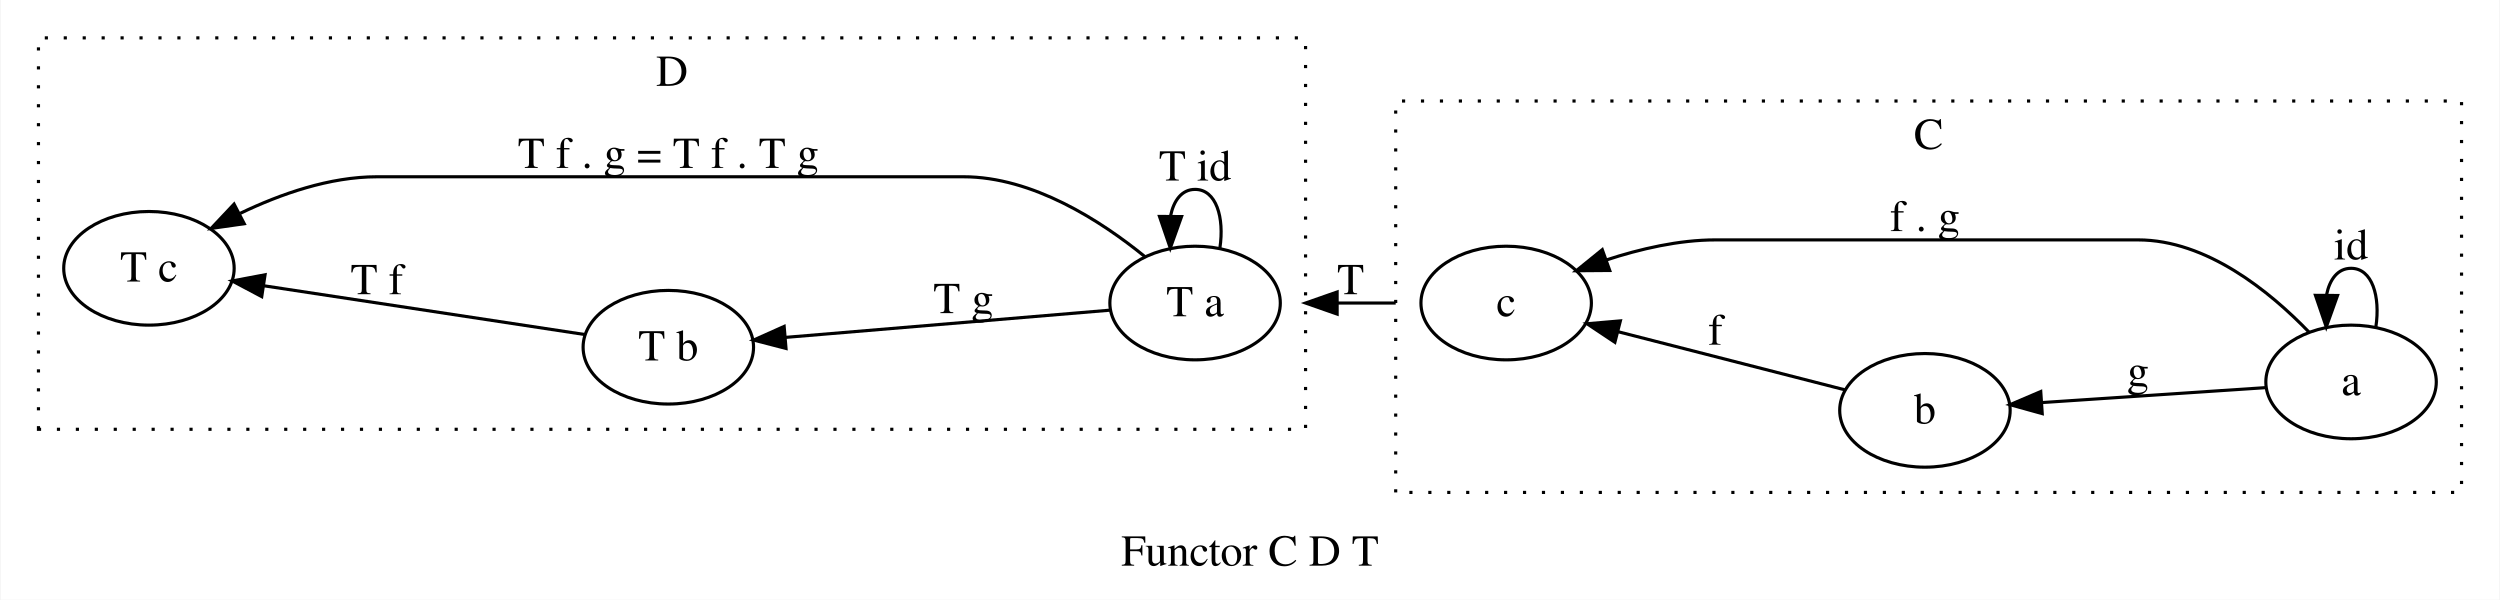
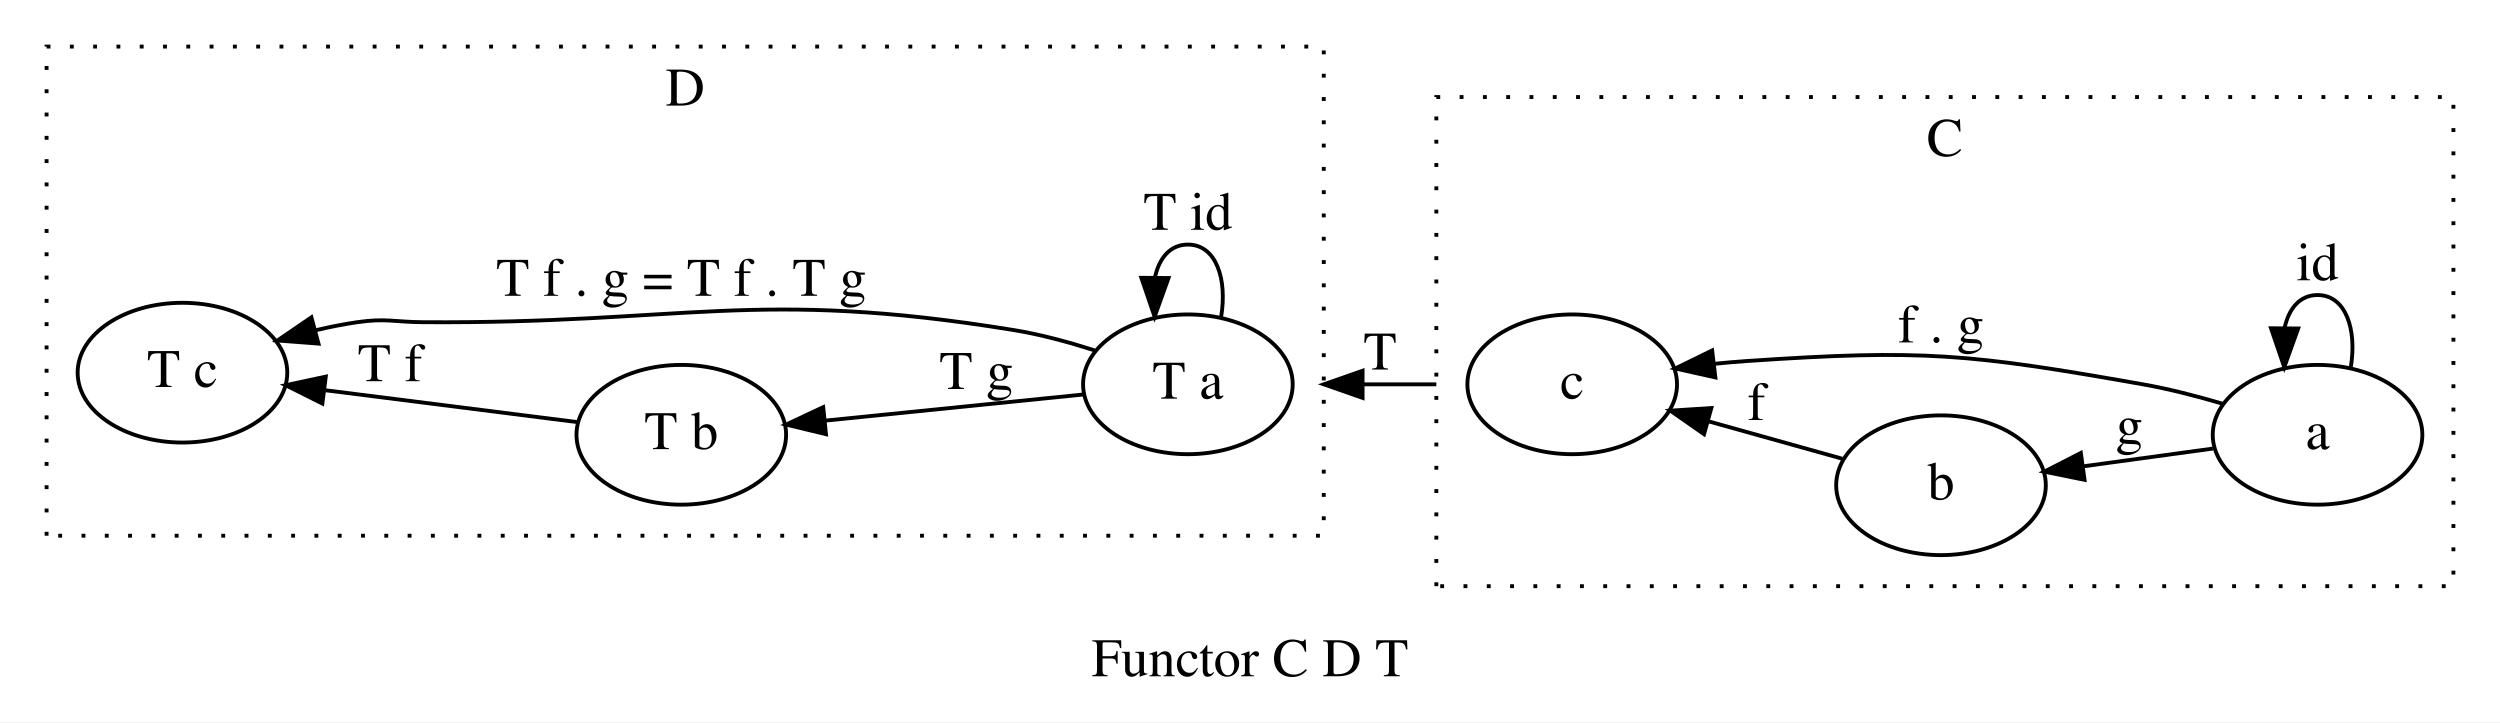
- <svg xmlns="http://www.w3.org/2000/svg" width="792pt" height="190pt" viewBox="0.00 0.00 791.63 190.00">
-   <g id="graph0" class="graph" transform="scale(1 1) rotate(0) translate(4 186)">
-     <polygon fill="#ffffff" stroke="transparent" points="-4,4 -4,-186 787.632,-186 787.632,4 -4,4" />
-     <text text-anchor="middle" x="391.816" y="-6.8" font-family="Times,serif" font-size="14.00" fill="#000000">Functor C D T</text>
+ <svg xmlns="http://www.w3.org/2000/svg" width="644pt" height="186pt" viewBox="0.00 0.00 644.00 186.00">
+   <g id="graph0" class="graph" transform="scale(1 1) rotate(0) translate(4 182)">
+     <polygon fill="white" stroke="transparent" points="-4,4 -4,-182 640,-182 640,4 -4,4" />
+     <text text-anchor="middle" x="318" y="-7.8" font-family="Times,serif" font-size="14.00">Functor C D T</text>
    <g id="clust1" class="cluster">
-       <polygon fill="none" stroke="#000000" stroke-dasharray="1,5" points="437.97,-30 437.97,-154 775.632,-154 775.632,-30 437.97,-30" />
-       <text text-anchor="middle" x="606.801" y="-138.8" font-family="Times,serif" font-size="14.00" fill="#000000">C</text>
+       <polygon fill="none" stroke="black" stroke-dasharray="1,5" points="366,-31 366,-157 628,-157 628,-31 366,-31" />
+       <text text-anchor="middle" x="497" y="-141.8" font-family="Times,serif" font-size="14.00">C</text>
    </g>
    <g id="clust2" class="cluster">
-       <polygon fill="none" stroke="#000000" stroke-dasharray="1,5" points="8,-50 8,-174 409.418,-174 409.418,-50 8,-50" />
-       <text text-anchor="middle" x="208.709" y="-158.8" font-family="Times,serif" font-size="14.00" fill="#000000">D</text>
+       <polygon fill="none" stroke="black" stroke-dasharray="1,5" points="8,-44 8,-170 337,-170 337,-44 8,-44" />
+       <text text-anchor="middle" x="172.5" y="-154.8" font-family="Times,serif" font-size="14.00">D</text>
    </g>
    <g id="node1" class="node">
-       <ellipse fill="none" stroke="#000000" cx="740.632" cy="-65" rx="27" ry="18" />
-       <text text-anchor="middle" x="740.632" y="-60.8" font-family="Times,serif" font-size="14.00" fill="#000000">a</text>
+       <ellipse fill="none" stroke="black" cx="593" cy="-70" rx="27" ry="18" />
+       <text text-anchor="middle" x="593" y="-66.3" font-family="Times,serif" font-size="14.00">a</text>
    </g>
    <g id="edge1" class="edge">
-       <path fill="none" stroke="#000000" d="M748.487,-82.41C749.953,-92.088 747.335,-101 740.632,-101 736.442,-101 733.848,-97.519 732.85,-92.545" />
-       <polygon fill="#000000" stroke="#000000" points="736.349,-92.384 732.777,-82.41 729.35,-92.435 736.349,-92.384" />
-       <text text-anchor="middle" x="740.632" y="-103.8" font-family="Times,serif" font-size="14.00" fill="#000000">id</text>
+       <path fill="none" stroke="black" d="M601.57,-87.41C603.17,-97.09 600.31,-106 593,-106 588.43,-106 585.6,-102.52 584.51,-97.54" />
+       <polygon fill="black" stroke="black" points="588.01,-97.38 584.43,-87.41 581.01,-97.44 588.01,-97.38" />
+       <text text-anchor="middle" x="593" y="-109.8" font-family="Times,serif" font-size="14.00">id</text>
    </g>
    <g id="node2" class="node">
-       <ellipse fill="none" stroke="#000000" cx="605.632" cy="-56" rx="27" ry="18" />
-       <text text-anchor="middle" x="605.632" y="-51.8" font-family="Times,serif" font-size="14.00" fill="#000000">b</text>
+       <ellipse fill="none" stroke="black" cx="496" cy="-57" rx="27" ry="18" />
+       <text text-anchor="middle" x="496" y="-53.3" font-family="Times,serif" font-size="14.00">b</text>
    </g>
    <g id="edge2" class="edge">
-       <path fill="none" stroke="#000000" d="M713.637,-63.2C693.311,-61.845 665.208,-59.972 642.764,-58.475" />
-       <polygon fill="#000000" stroke="#000000" points="642.791,-54.97 632.58,-57.797 642.325,-61.954 642.791,-54.97" />
-       <text text-anchor="middle" x="673.132" y="-63.8" font-family="Times,serif" font-size="14.00" fill="#000000">g</text>
+       <path fill="none" stroke="black" d="M566.04,-66.45C555.8,-65.05 543.86,-63.41 532.82,-61.9" />
+       <polygon fill="black" stroke="black" points="532.98,-58.39 522.6,-60.5 532.03,-65.33 532.98,-58.39" />
+       <text text-anchor="middle" x="544.5" y="-67.8" font-family="Times,serif" font-size="14.00">g</text>
    </g>
    <g id="node3" class="node">
-       <ellipse fill="none" stroke="#000000" cx="472.97" cy="-90" rx="27" ry="18" />
-       <text text-anchor="middle" x="472.97" y="-85.8" font-family="Times,serif" font-size="14.00" fill="#000000">c</text>
+       <ellipse fill="none" stroke="black" cx="401" cy="-83" rx="27" ry="18" />
+       <text text-anchor="middle" x="401" y="-79.3" font-family="Times,serif" font-size="14.00">c</text>
    </g>
    <g id="edge4" class="edge">
-       <path fill="none" stroke="#000000" d="M727.354,-80.739C714.842,-93.716 694.822,-110 673.132,-110 673.132,-110 673.132,-110 539.301,-110 527.698,-110 515.42,-107.16 504.624,-103.62" />
-       <polygon fill="#000000" stroke="#000000" points="505.783,-100.317 495.188,-100.234 503.418,-106.906 505.783,-100.317" />
-       <text text-anchor="middle" x="605.632" y="-112.8" font-family="Times,serif" font-size="14.00" fill="#000000">f . g</text>
+       <path fill="none" stroke="black" d="M568.49,-78.01C561.93,-79.95 554.75,-81.81 548,-83 503.28,-90.89 491.31,-92.07 446,-89 443.28,-88.82 440.47,-88.57 437.66,-88.28" />
+       <polygon fill="black" stroke="black" points="437.88,-84.78 427.53,-87.08 437.05,-91.73 437.88,-84.78" />
+       <text text-anchor="middle" x="496" y="-93.8" font-family="Times,serif" font-size="14.00">f . g</text>
    </g>
    <g id="edge3" class="edge">
-       <path fill="none" stroke="#000000" d="M580.367,-62.475C560.027,-67.688 531.193,-75.078 508.522,-80.888" />
-       <polygon fill="#000000" stroke="#000000" points="507.411,-77.56 498.592,-83.433 509.148,-84.341 507.411,-77.56" />
-       <text text-anchor="middle" x="539.301" y="-76.8" font-family="Times,serif" font-size="14.00" fill="#000000">f</text>
+       <path fill="none" stroke="black" d="M470.57,-63.83C459.99,-66.79 447.44,-70.3 435.98,-73.5" />
+       <polygon fill="black" stroke="black" points="434.96,-70.15 426.27,-76.21 436.84,-76.89 434.96,-70.15" />
+       <text text-anchor="middle" x="448.5" y="-73.8" font-family="Times,serif" font-size="14.00">f</text>
    </g>
    <g id="node4" class="node">
-       <ellipse fill="none" stroke="#000000" cx="374.418" cy="-90" rx="27" ry="18" />
-       <text text-anchor="middle" x="374.418" y="-85.8" font-family="Times,serif" font-size="14.00" fill="#000000">T a</text>
+       <ellipse fill="none" stroke="black" cx="302" cy="-83" rx="27" ry="18" />
+       <text text-anchor="middle" x="302" y="-79.3" font-family="Times,serif" font-size="14.00">T a</text>
    </g>
    <g id="edge9" class="edge">
-       <path fill="none" stroke="#000000" d="M437.97,-90C429.425,-90 420.255,-90 411.612,-90" />
-       <polygon fill="#000000" stroke="#000000" points="419.418,-86.501 409.418,-90 419.418,-93.501 419.418,-86.501" />
-       <text text-anchor="middle" x="423.694" y="-92.8" font-family="Times,serif" font-size="14.00" fill="#000000">T</text>
+       <path fill="none" stroke="black" d="M366,-83C357.4,-83 348.12,-83 339.4,-83" />
+       <polygon fill="black" stroke="black" points="347,-79.5 337,-83 347,-86.5 347,-79.5" />
+       <text text-anchor="middle" x="351.5" y="-86.8" font-family="Times,serif" font-size="14.00">T</text>
    </g>
    <g id="edge5" class="edge">
-       <path fill="none" stroke="#000000" d="M382.273,-107.41C383.74,-117.088 381.121,-126 374.418,-126 370.228,-126 367.635,-122.519 366.636,-117.545" />
-       <polygon fill="#000000" stroke="#000000" points="370.135,-117.384 366.563,-107.41 363.136,-117.435 370.135,-117.384" />
-       <text text-anchor="middle" x="374.418" y="-128.8" font-family="Times,serif" font-size="14.00" fill="#000000">T id</text>
+       <path fill="none" stroke="black" d="M310.57,-100.41C312.17,-110.09 309.31,-119 302,-119 297.43,-119 294.6,-115.52 293.51,-110.54" />
+       <polygon fill="black" stroke="black" points="297.01,-110.38 293.43,-100.41 290.01,-110.44 297.01,-110.38" />
+       <text text-anchor="middle" x="302" y="-122.8" font-family="Times,serif" font-size="14.00">T id</text>
    </g>
    <g id="node5" class="node">
-       <ellipse fill="none" stroke="#000000" cx="207.54" cy="-76" rx="27" ry="18" />
-       <text text-anchor="middle" x="207.54" y="-71.8" font-family="Times,serif" font-size="14.00" fill="#000000">T b</text>
+       <ellipse fill="none" stroke="black" cx="171.5" cy="-70" rx="27" ry="18" />
+       <text text-anchor="middle" x="171.5" y="-66.3" font-family="Times,serif" font-size="14.00">T b</text>
    </g>
    <g id="edge6" class="edge">
-       <path fill="none" stroke="#000000" d="M347.606,-87.751C319.711,-85.41 275.826,-81.729 244.618,-79.111" />
-       <polygon fill="#000000" stroke="#000000" points="244.82,-75.615 234.562,-78.267 244.234,-82.591 244.82,-75.615" />
-       <text text-anchor="middle" x="301.015" y="-86.8" font-family="Times,serif" font-size="14.00" fill="#000000">T g</text>
+       <path fill="none" stroke="black" d="M275,-80.37C255.92,-78.44 229.78,-75.8 208.67,-73.66" />
+       <polygon fill="black" stroke="black" points="208.77,-70.15 198.47,-72.63 208.06,-77.12 208.77,-70.15" />
+       <text text-anchor="middle" x="247.5" y="-81.8" font-family="Times,serif" font-size="14.00">T g</text>
    </g>
    <g id="node6" class="node">
-       <ellipse fill="none" stroke="#000000" cx="43" cy="-101" rx="27" ry="18" />
-       <text text-anchor="middle" x="43" y="-96.8" font-family="Times,serif" font-size="14.00" fill="#000000">T c</text>
+       <ellipse fill="none" stroke="black" cx="43" cy="-86" rx="27" ry="18" />
+       <text text-anchor="middle" x="43" y="-82.3" font-family="Times,serif" font-size="14.00">T c</text>
    </g>
    <g id="edge8" class="edge">
-       <path fill="none" stroke="#000000" d="M358.562,-104.667C344.53,-116.083 322.93,-130 301.015,-130 301.015,-130 301.015,-130 115.234,-130 100.266,-130 84.727,-124.571 71.914,-118.411" />
-       <polygon fill="#000000" stroke="#000000" points="73.191,-115.13 62.702,-113.635 69.969,-121.345 73.191,-115.13" />
-       <text text-anchor="middle" x="207.54" y="-132.8" font-family="Times,serif" font-size="14.00" fill="#000000">T f . g = T f . T g</text>
+       <path fill="none" stroke="black" d="M278.02,-91.72C271.34,-93.87 263.96,-95.87 257,-97 190.31,-107.8 172.56,-98.56 105,-99 97.44,-99.05 95.48,-100.08 88,-99 84.5,-98.49 80.9,-97.77 77.33,-96.93" />
+       <polygon fill="black" stroke="black" points="78.04,-93.49 67.47,-94.29 76.22,-100.26 78.04,-93.49" />
+       <text text-anchor="middle" x="171.5" y="-105.8" font-family="Times,serif" font-size="14.00">T f . g = T f . T g</text>
    </g>
    <g id="edge7" class="edge">
-       <path fill="none" stroke="#000000" d="M181.104,-80.017C153.517,-84.208 110.073,-90.809 79.285,-95.487" />
-       <polygon fill="#000000" stroke="#000000" points="78.731,-92.031 69.371,-96.993 79.783,-98.951 78.731,-92.031" />
-       <text text-anchor="middle" x="115.234" y="-92.8" font-family="Times,serif" font-size="14.00" fill="#000000">T f</text>
+       <path fill="none" stroke="black" d="M144.9,-73.24C126.13,-75.61 100.39,-78.87 79.61,-81.5" />
+       <polygon fill="black" stroke="black" points="79.04,-78.04 69.56,-82.77 79.92,-84.98 79.04,-78.04" />
+       <text text-anchor="middle" x="96.5" y="-83.8" font-family="Times,serif" font-size="14.00">T f</text>
    </g>
  </g>
</svg>
